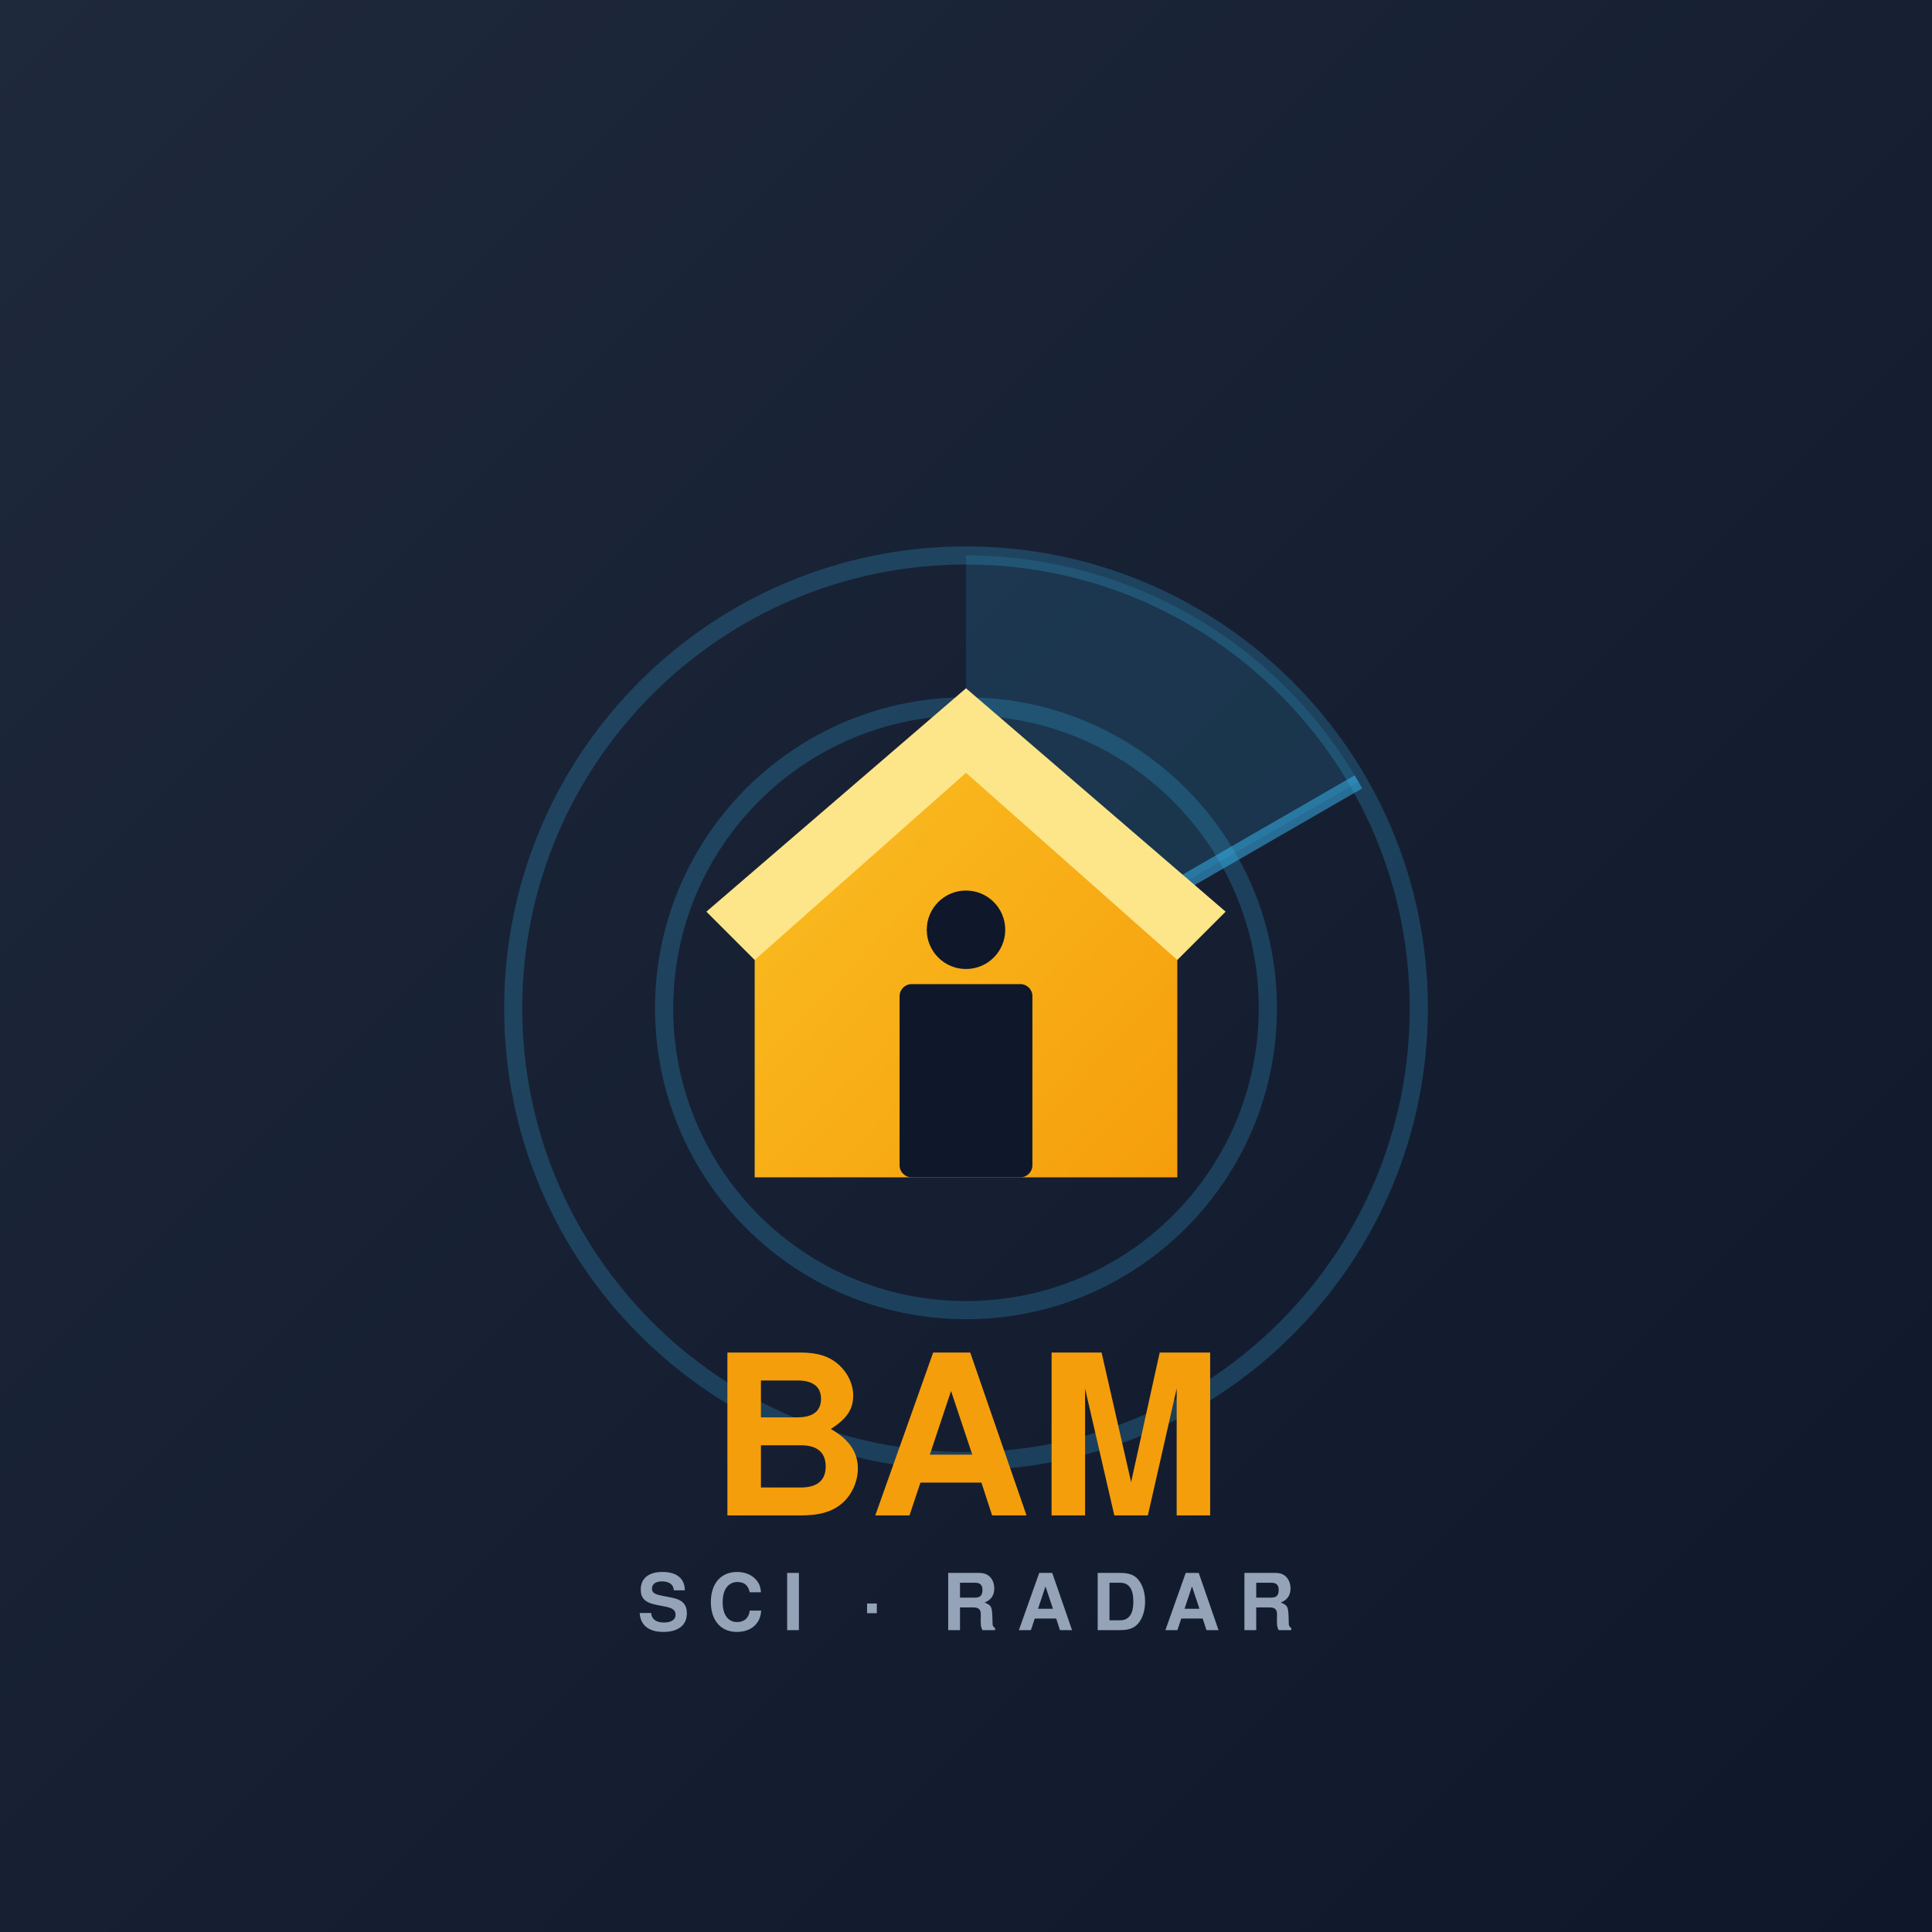
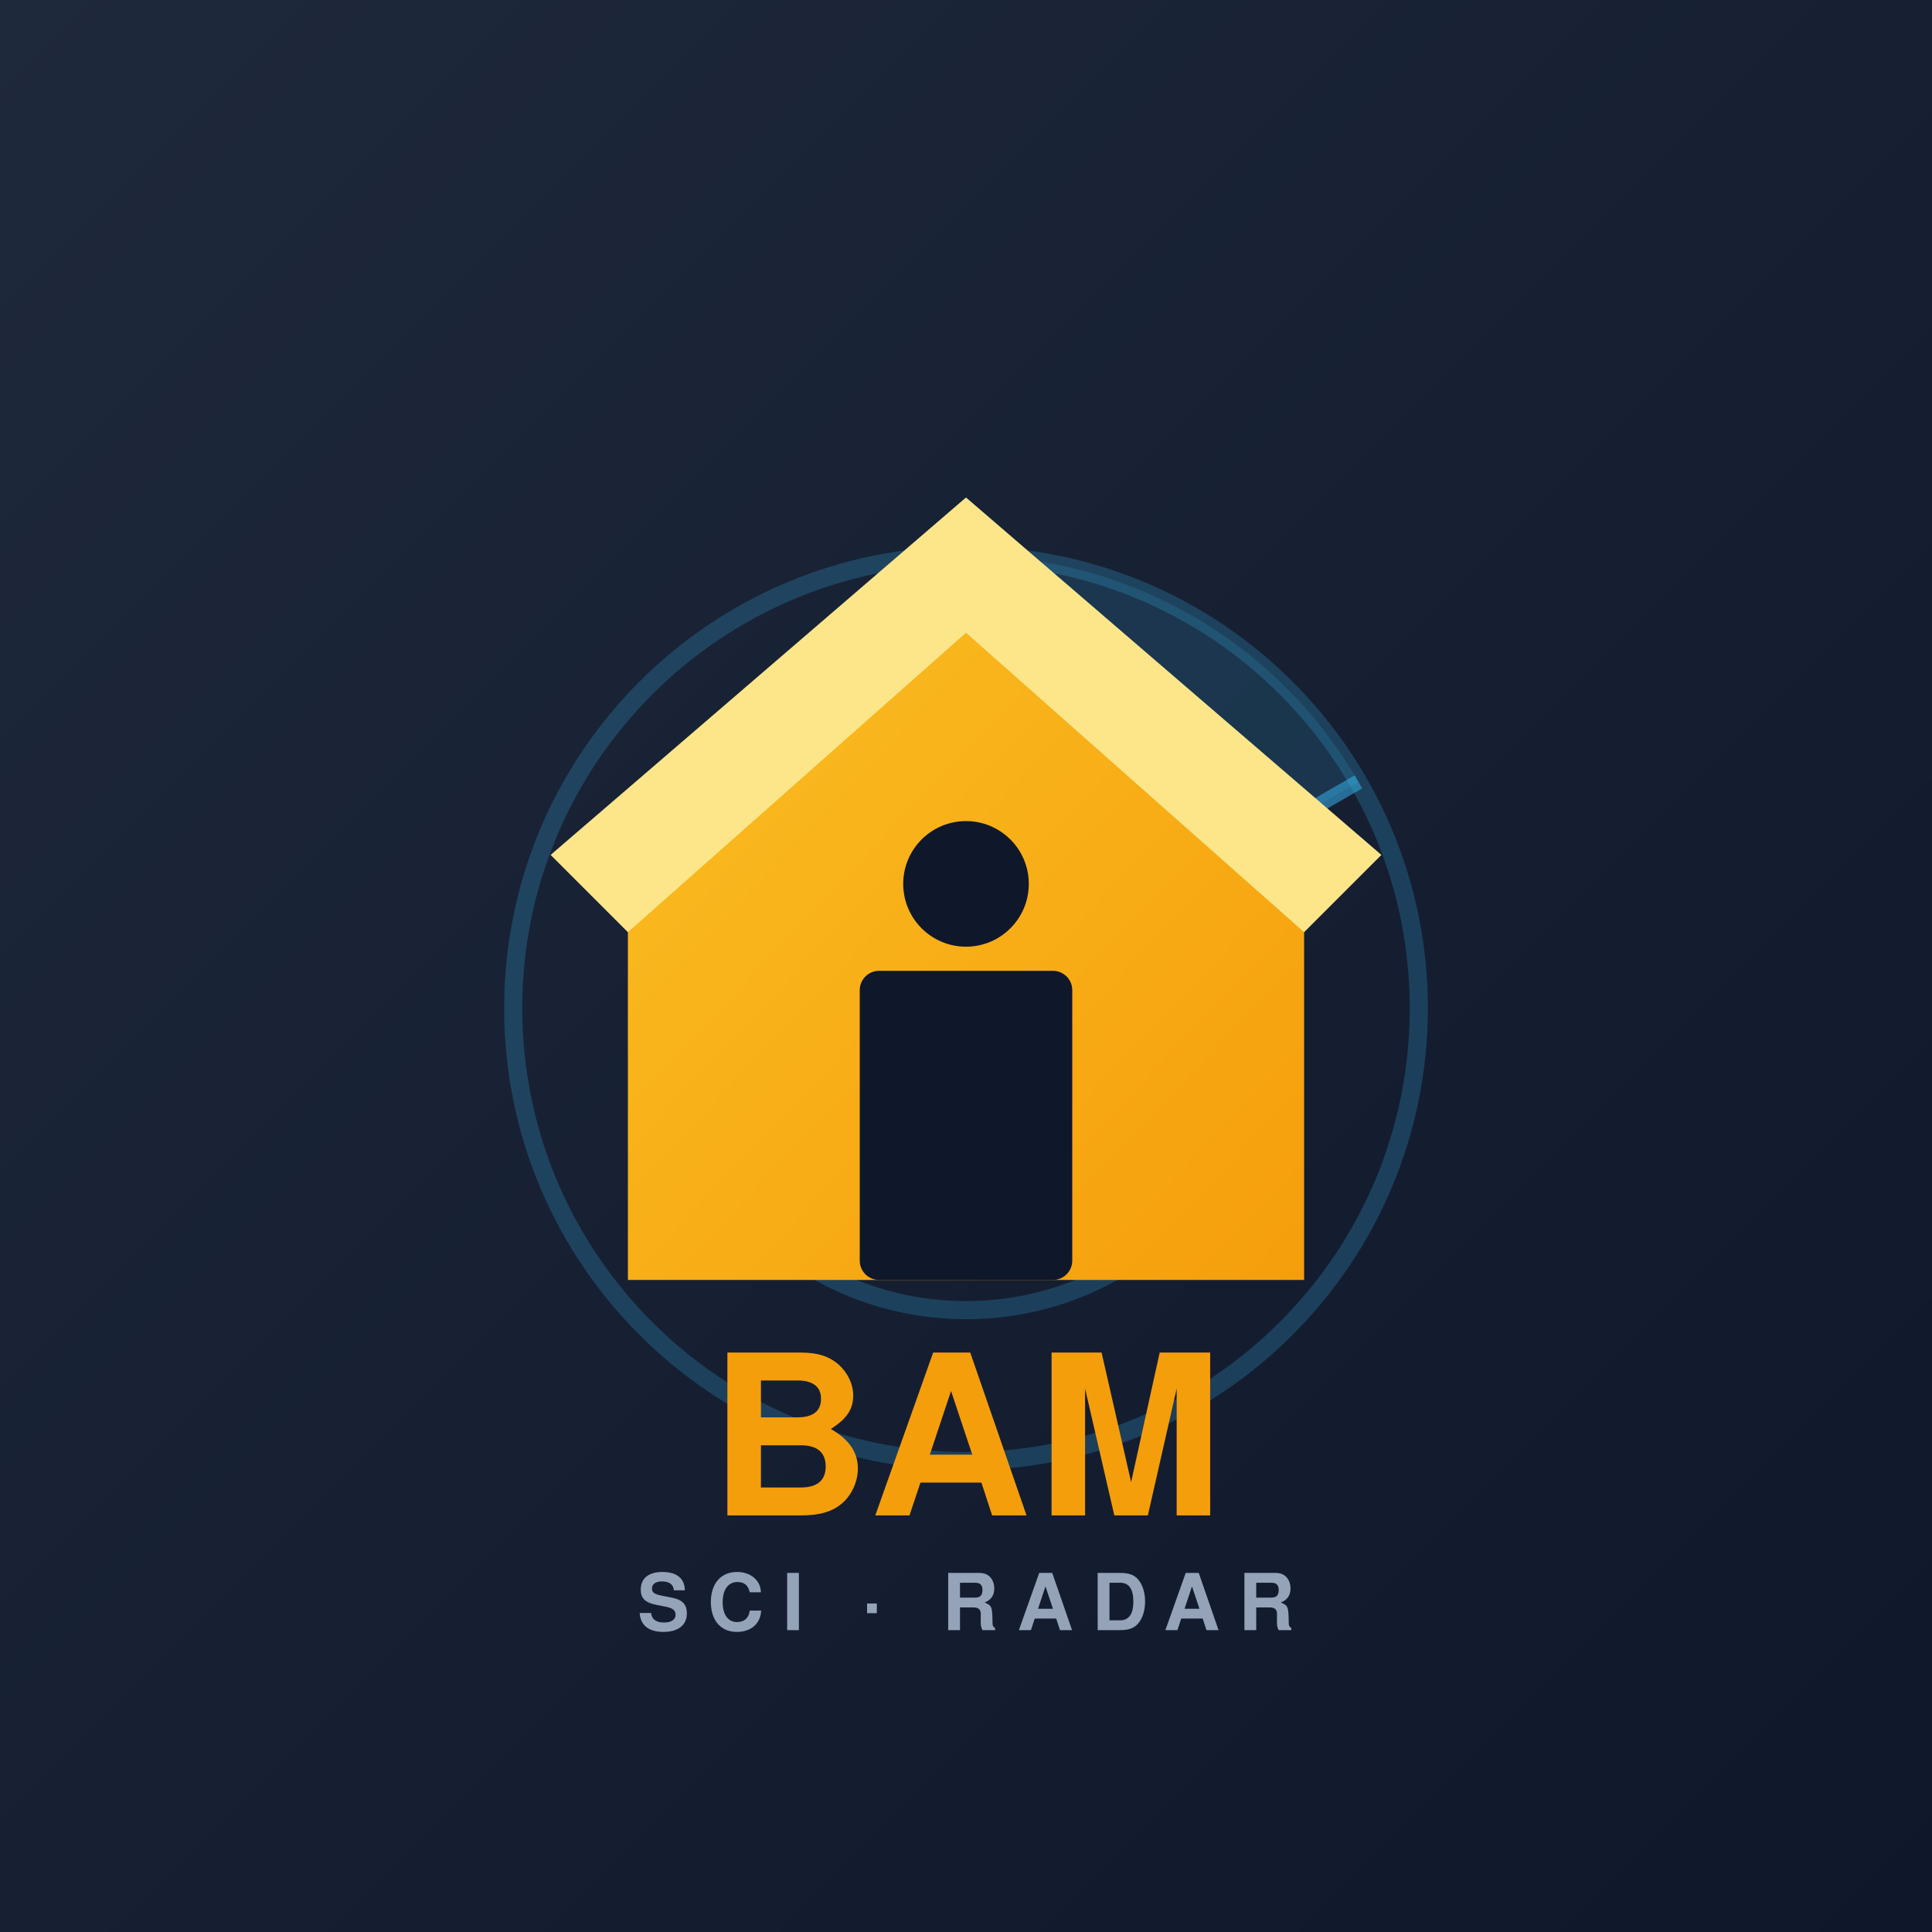
<svg xmlns="http://www.w3.org/2000/svg" width="512" height="512" viewBox="0 0 512 512">
  <defs>
    <linearGradient id="bg" x1="0" y1="0" x2="1" y2="1">
      <stop offset="0" stop-color="#1e293b" />
      <stop offset="1" stop-color="#0f172a" />
    </linearGradient>
    <linearGradient id="amber" x1="0" y1="0" x2="1" y2="1">
      <stop offset="0" stop-color="#fbbf24" />
      <stop offset="1" stop-color="#f59e0b" />
    </linearGradient>
  </defs>
  <rect width="512" height="512" fill="url(#bg)" />
  <g transform="translate(256 256) scale(0.8) translate(-256 -256)">
    <g fill="none" stroke="#38bdf8" stroke-opacity="0.22" stroke-width="6">
      <circle cx="256" cy="270" r="150" />
      <circle cx="256" cy="270" r="100" />
      <circle cx="256" cy="270" r="50" />
    </g>
    <path d="M256 270 L256 120 A150 150 0 0 1 386 195 Z" fill="#38bdf8" fill-opacity="0.14" />
    <line x1="256" y1="270" x2="386" y2="195" stroke="#38bdf8" stroke-opacity="0.5" stroke-width="5" />
-     <g transform="translate(256 256)">
+     <g transform="translate(256 248) scale(1.6)">
      <path d="M0 -78 L70 -18 L70 70 L-70 70 L-70 -18 Z" fill="url(#amber)" />
      <path d="M0 -92 L86 -18 L70 -2 L0 -64 L-70 -2 L-86 -18 Z" fill="#fde68a" />
      <rect x="-22" y="6" width="44" height="64" rx="4" fill="#0f172a" />
      <circle cx="0" cy="-12" r="13" fill="#0f172a" />
    </g>
    <text x="256" y="438" text-anchor="middle" font-family="-apple-system, Helvetica, Arial, sans-serif" font-size="74" font-weight="800" letter-spacing="2" fill="#f59e0b">BAM</text>
    <text x="256" y="476" text-anchor="middle" font-family="-apple-system, Helvetica, Arial, sans-serif" font-size="26" font-weight="700" letter-spacing="6" fill="#94a3b8">SCI · RADAR</text>
  </g>
</svg>
